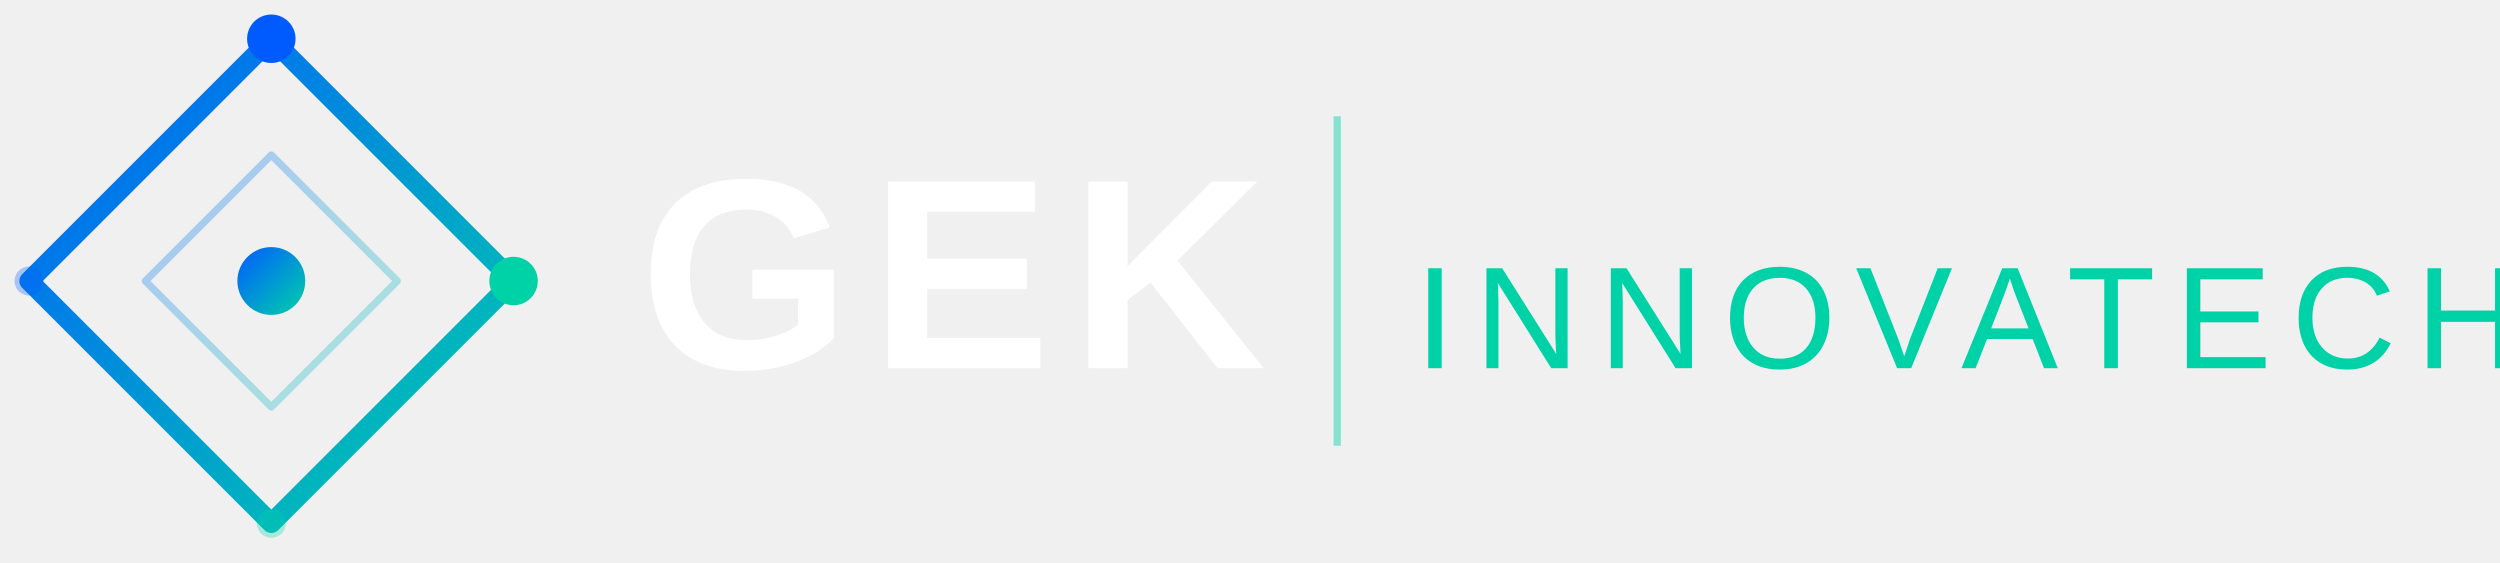
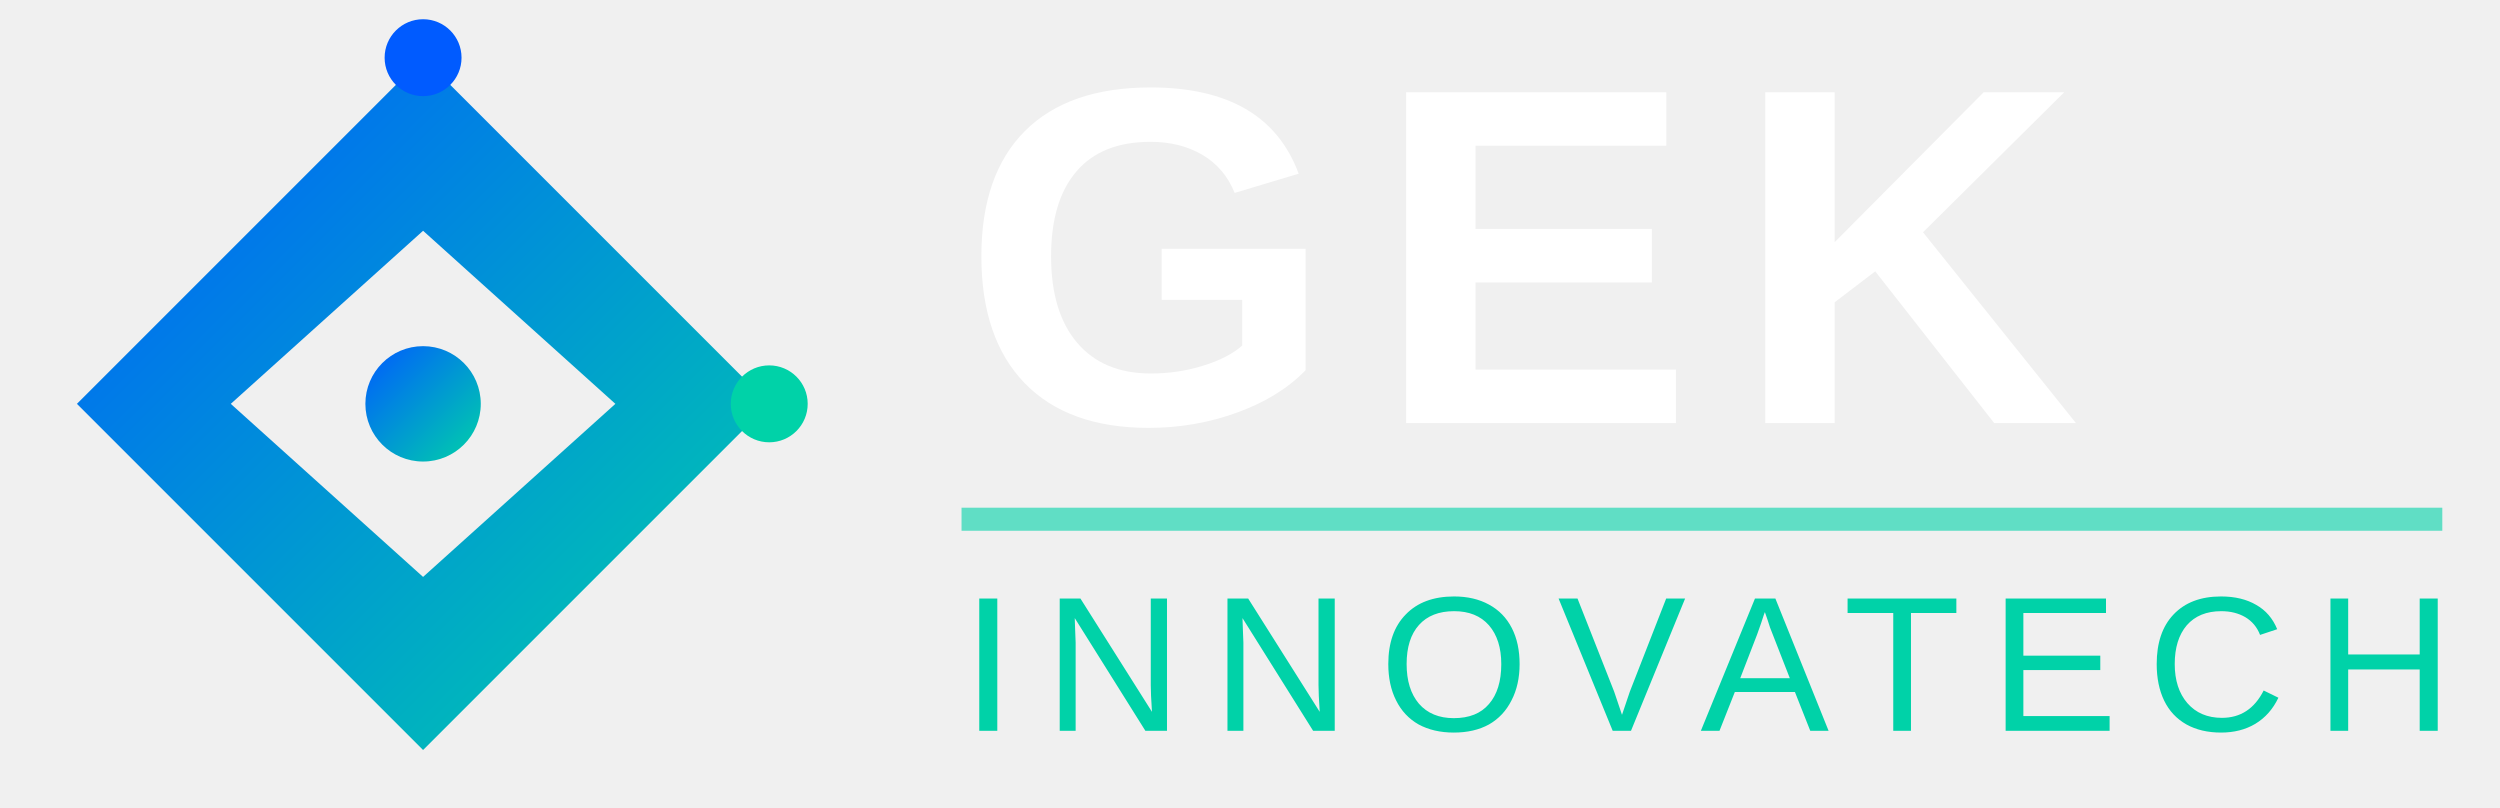
- <svg xmlns="http://www.w3.org/2000/svg" viewBox="0 0 258 58" role="img" aria-label="GEK INNOVATECH">
+ <svg xmlns="http://www.w3.org/2000/svg" viewBox="0 0 130 42" role="img" aria-label="GEK INNOVATECH">
  <defs>
    <linearGradient id="gek-mark" x1="0" y1="0" x2="1" y2="1">
      <stop offset="0%" stop-color="#005BFF" />
      <stop offset="100%" stop-color="#00D2A8" />
    </linearGradient>
  </defs>
-   <polygon points="28,4 53,29 28,54 3,29" fill="none" stroke="url(#gek-mark)" stroke-width="2" stroke-linejoin="round" />
-   <polygon points="28,16 41,29 28,42 15,29" fill="none" stroke="url(#gek-mark)" stroke-width="0.75" stroke-opacity="0.3" stroke-linejoin="round" />
-   <circle cx="28" cy="29" r="3.5" fill="url(#gek-mark)" />
-   <circle cx="28" cy="4" r="2.5" fill="#005BFF" />
-   <circle cx="53" cy="29" r="2.5" fill="#00D2A8" />
-   <circle cx="28" cy="54" r="1.5" fill="#00D2A8" fill-opacity="0.3" />
-   <circle cx="3" cy="29" r="1.5" fill="#005BFF" fill-opacity="0.3" />
-   <text x="66" y="38" font-family="system-ui,-apple-system,BlinkMacSystemFont,'Segoe UI','Helvetica Neue',Arial,sans-serif" font-size="28" font-weight="800" fill="#FFFFFF" letter-spacing="2">GEK</text>
-   <line x1="138" y1="12" x2="138" y2="46" stroke="#00D2A8" stroke-width="0.75" stroke-opacity="0.45" />
-   <text x="146" y="38" font-family="system-ui,-apple-system,BlinkMacSystemFont,'Segoe UI','Helvetica Neue',Arial,sans-serif" font-size="15" font-weight="500" fill="#00D2A8" letter-spacing="2">INNOVATECH</text>
+   <path d="M22,3 L40,21 L22,39 L4,21 Z M22,12 L32,21 L22,30 L12,21 Z" fill="url(#gek-mark)" fill-rule="evenodd" />
+   <circle cx="22" cy="21" r="3" fill="url(#gek-mark)" />
+   <circle cx="22" cy="3" r="2" fill="#005BFF" />
+   <circle cx="40" cy="21" r="2" fill="#00D2A8" />
+   <text x="50" y="22" font-family="system-ui,-apple-system,BlinkMacSystemFont,'Segoe UI','Helvetica Neue',Arial,sans-serif" font-size="25" font-weight="800" fill="#FFFFFF" letter-spacing="2">GEK</text>
+   <line x1="50" y1="27" x2="127" y2="27" stroke="#00D2A8" stroke-width="1.2" stroke-opacity="0.6" />
+   <text x="50" y="38" font-family="system-ui,-apple-system,BlinkMacSystemFont,'Segoe UI','Helvetica Neue',Arial,sans-serif" font-size="10" font-weight="500" fill="#00D2A8" letter-spacing="1.5">INNOVATECH</text>
</svg>
